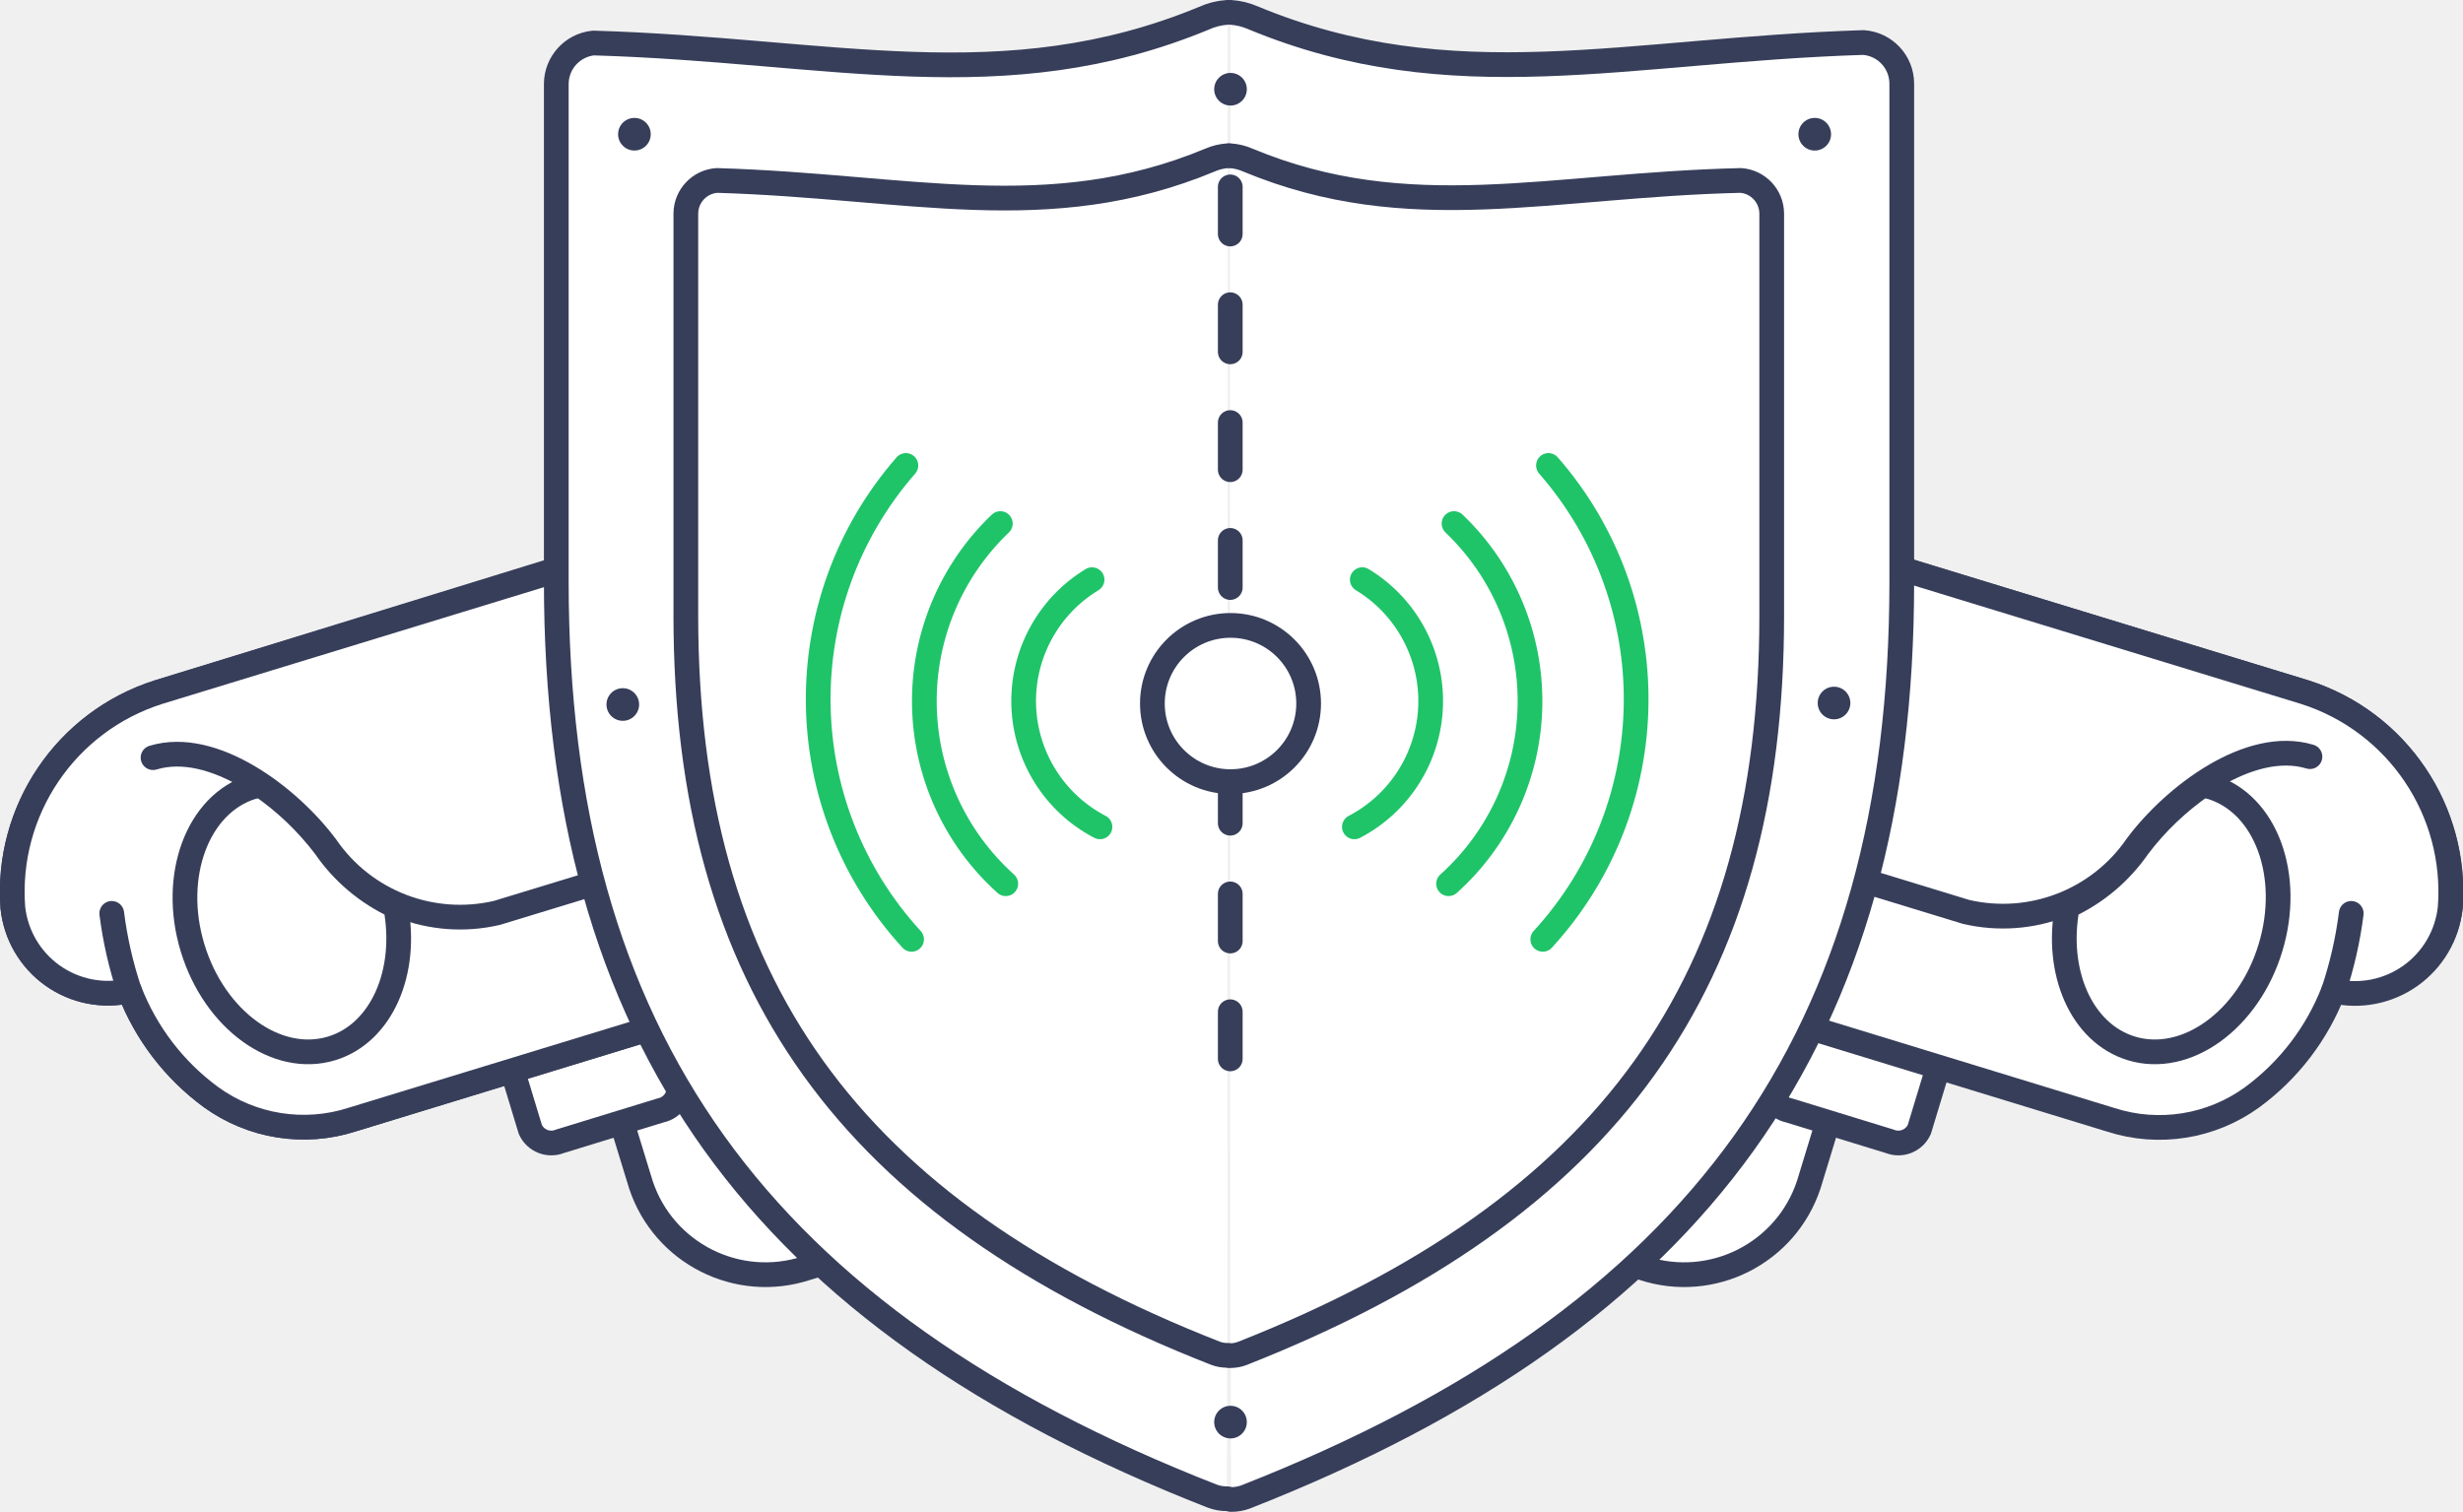
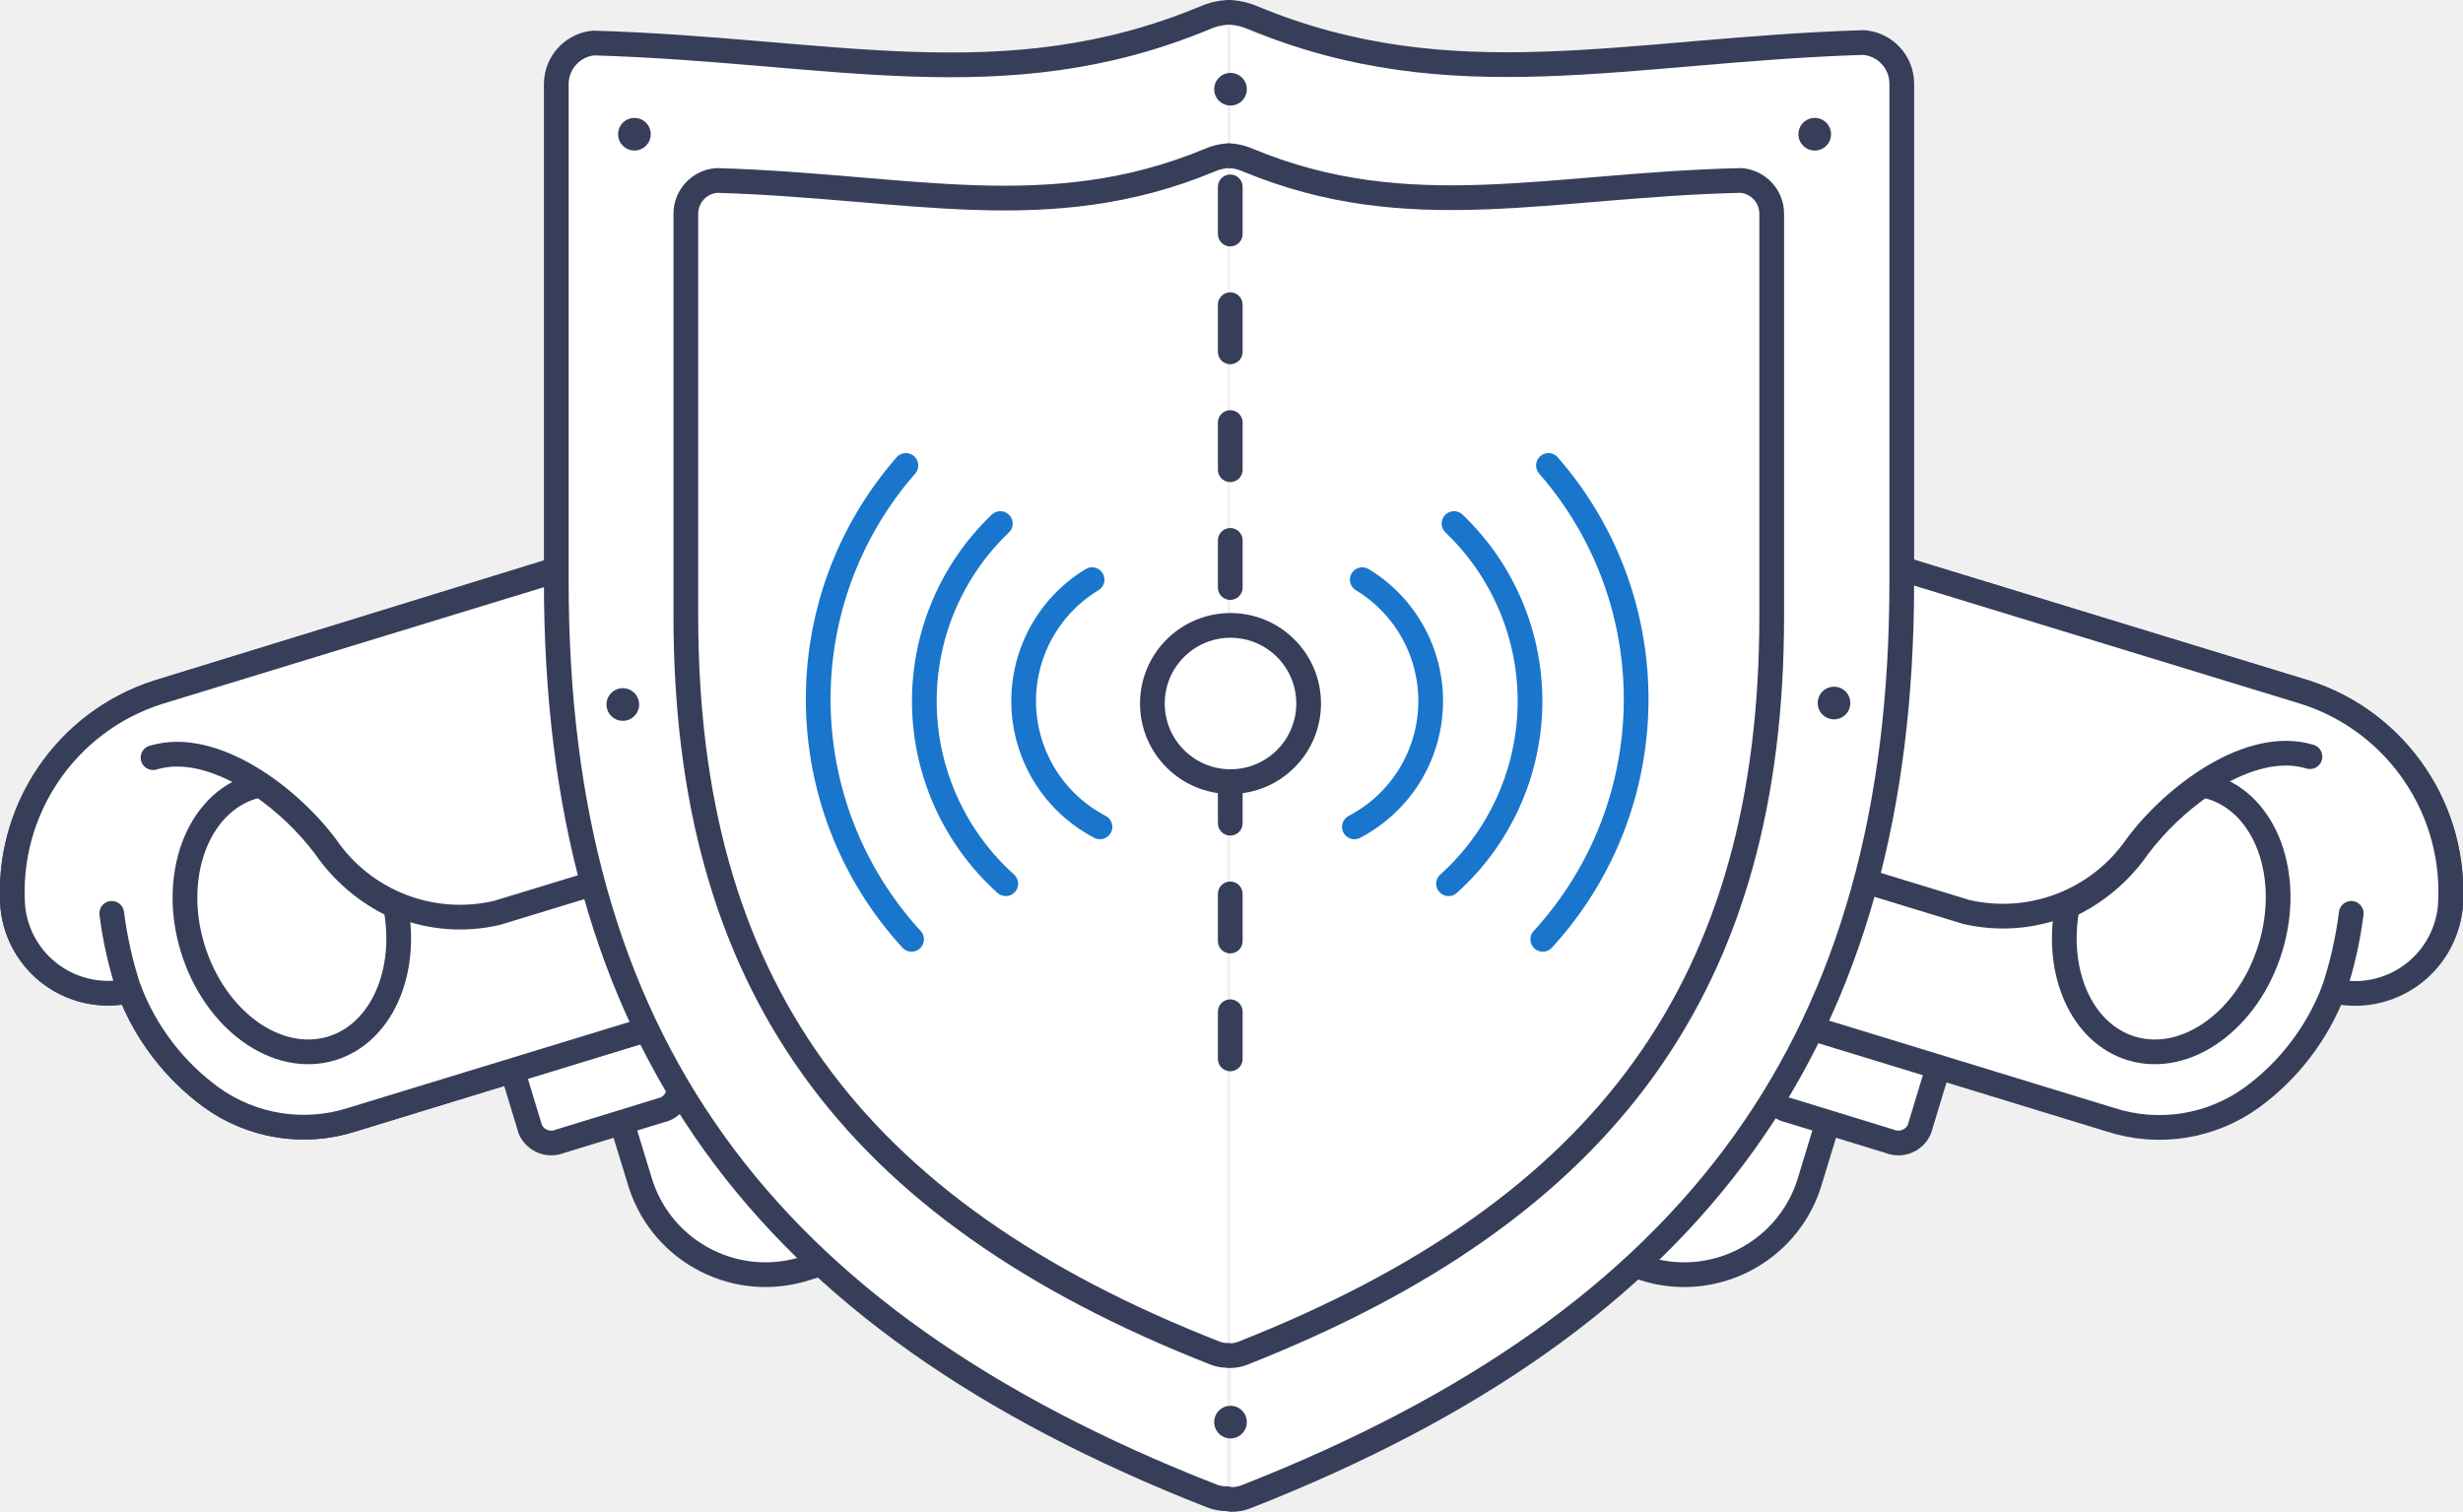
<svg xmlns="http://www.w3.org/2000/svg" width="99.62" height="61.13" viewBox="0 0 99.62 61.13">
  <g id="Layer_2" data-name="Layer 2">
    <g id="Benefits_-_1200" data-name="Benefits - 1200">
      <g id="Better_Way" data-name="Better Way">
        <g id="Detect">
          <g id="siem_-_med" data-name="siem - med">
            <g>
              <path d="M53.66,44.92a2.4,2.4,0,0,1,3-1.54l4.67,1.43a2.4,2.4,0,0,1,1.64,3L61.39,53a2.4,2.4,0,0,1-3,1.54L53.7,53.14a2.4,2.4,0,0,1-1.64-3Z" style="fill: #fff;stroke: #373e5a;stroke-linecap: round;stroke-linejoin: round" />
              <path d="M56.86,48.36l9.6,2.94a5.31,5.31,0,0,0,6.7-3.38L76,38.62" style="fill: #fff;stroke: #373e5a;stroke-linecap: round;stroke-linejoin: round" />
              <path d="M72.54,40.85l-.91,3a.93.93,0,0,0,.73,1.07l4.07,1.25a.93.93,0,0,0,1.2-.48l.91-3Z" style="fill: #fff;stroke: #373e5a;stroke-linecap: round;stroke-linejoin: round" />
              <path d="M99.11,36.72A8.48,8.48,0,0,0,93.22,28l-22.1-6.76C64,19.06,59.18,22.72,57,30l2.82.86h-.07c-.1,4,2,7.16,5.1,8.11l20.51,6.28a6.39,6.39,0,0,0,5.72-.91,9.65,9.65,0,0,0,3.29-4.3A3.87,3.87,0,0,0,99.11,36.72Z" style="fill: #fff;stroke: #373e5a;stroke-linecap: round;stroke-linejoin: round" />
              <path d="M59.76,30.91c-.1,4,2,7.16,5.1,8.11l20.51,6.28a6.39,6.39,0,0,0,5.72-.91,9.65,9.65,0,0,0,3.29-4.3,3.87,3.87,0,0,0,4.72-3.36A8.48,8.48,0,0,0,93.22,28l-22.1-6.76C64,19.06,59.18,22.72,57,30l22.52,6.89a6.57,6.57,0,0,0,6.91-2.68c1.49-2,4.56-4.34,7-3.6" style="fill: #fff;stroke: #373e5a;stroke-linecap: round;stroke-linejoin: round" />
              <path d="M89.44,31.84l-.35-.08a11.36,11.36,0,0,0-2.6,2.48,7.08,7.08,0,0,1-2.87,2.42c-.51,2.65.56,5.13,2.58,5.75,2.22.68,4.74-1.14,5.63-4.06S91.65,32.52,89.44,31.84Z" style="fill: #fff;stroke: #373e5a;stroke-linecap: round;stroke-linejoin: round" />
              <path d="M95.1,36.95a16.36,16.36,0,0,1-.71,3.12" style="fill: #fff;stroke: #373e5a;stroke-linecap: round;stroke-linejoin: round" />
            </g>
            <g>
              <path d="M46,44.92a2.4,2.4,0,0,0-3-1.54l-4.67,1.43a2.4,2.4,0,0,0-1.64,3L38.24,53a2.4,2.4,0,0,0,3,1.54l4.67-1.43a2.4,2.4,0,0,0,1.64-3Z" style="fill: #fff;stroke: #373e5a;stroke-linecap: round;stroke-linejoin: round" />
              <path d="M42.22,48.36l-9.6,2.94a5.31,5.31,0,0,1-6.7-3.38l-2.85-9.3" style="fill: #fff;stroke: #373e5a;stroke-linecap: round;stroke-linejoin: round" />
              <path d="M26.54,40.85l.91,3a.93.93,0,0,1-.73,1.07l-4.07,1.25a.93.93,0,0,1-1.2-.48l-.91-3Z" style="fill: #fff;stroke: #373e5a;stroke-linecap: round;stroke-linejoin: round" />
              <path d="M5.24,40.08a9.65,9.65,0,0,0,3.29,4.3,6.39,6.39,0,0,0,5.72.91L34.76,39c3.1-.95,5.2-4.09,5.1-8.11h-.07L42.62,30c-2.18-7.33-7-11-14.11-8.82L6.41,28A8.48,8.48,0,0,0,.52,36.72,3.87,3.87,0,0,0,5.24,40.08Z" style="fill: #fff;stroke: #373e5a;stroke-linecap: round;stroke-linejoin: round" />
              <path d="M39.86,30.91c.1,4-2,7.16-5.1,8.11L14.25,45.29a6.39,6.39,0,0,1-5.72-.91,9.65,9.65,0,0,1-3.29-4.3A3.87,3.87,0,0,1,.52,36.72,8.48,8.48,0,0,1,6.41,28l22.1-6.76c7.09-2.17,11.94,1.49,14.11,8.82L20.1,36.93a6.57,6.57,0,0,1-6.91-2.68c-1.49-2-4.56-4.34-7-3.6" style="fill: #fff;stroke: #373e5a;stroke-linecap: round;stroke-linejoin: round" />
              <path d="M10.19,31.84l.35-.08a11.36,11.36,0,0,1,2.6,2.48A7.08,7.08,0,0,0,16,36.66c.51,2.65-.56,5.13-2.58,5.75-2.22.68-4.74-1.14-5.63-4.06S8,32.52,10.19,31.84Z" style="fill: #fff;stroke: #373e5a;stroke-linecap: round;stroke-linejoin: round" />
              <path d="M4.52,36.95a16.36,16.36,0,0,0,.71,3.12" style="fill: #fff;stroke: #373e5a;stroke-linecap: round;stroke-linejoin: round" />
            </g>
            <g>
              <path d="M49.77.5a2.68,2.68,0,0,1,.91.22c8.08,3.35,15.09,1.3,24.69,1h0a1.67,1.67,0,0,1,1.55,1.66V23.55c0,18.38-8.18,29.79-26.52,37a1.66,1.66,0,0,1-.61.11" style="fill: #fff;stroke: #373e5a;stroke-linecap: round;stroke-linejoin: round" />
              <path d="M49.63,60.63a1.66,1.66,0,0,1-.61-.11c-18.34-7.18-26.52-18.58-26.52-37V3.39A1.67,1.67,0,0,1,24,1.74h0c9.6.28,16.61,2.34,24.69-1A2.68,2.68,0,0,1,49.65.5" style="fill: #fff;stroke: #373e5a;stroke-linecap: round;stroke-linejoin: round" />
            </g>
            <g>
              <path d="M49.75,6.3a2.17,2.17,0,0,1,.73.18c6.52,2.71,12.18,1,19.93.82h0a1.35,1.35,0,0,1,1.25,1.34V24.91c0,14.84-6.6,24-21.41,29.84a1.34,1.34,0,0,1-.49.09" style="fill: #fff;stroke: #373e5a;stroke-linecap: round;stroke-linejoin: round" />
              <path d="M49.64,54.83a1.34,1.34,0,0,1-.49-.09c-14.8-5.8-21.41-15-21.41-29.84V8.63A1.35,1.35,0,0,1,29,7.3h0c7.75.23,13.41,1.89,19.93-.82a2.17,2.17,0,0,1,.73-.18" style="fill: #fff;stroke: #373e5a;stroke-linecap: round;stroke-linejoin: round" />
            </g>
            <line x1="49.76" y1="7.56" x2="49.76" y2="45.42" style="fill: none;stroke: #373e5a;stroke-linecap: round;stroke-linejoin: round;stroke-dasharray: 1.907,2.86" />
            <circle cx="49.77" cy="28.46" r="3.16" style="fill: #fff;stroke: #373e5a;stroke-linecap: round;stroke-linejoin: round" />
            <g>
-               <path d="M40.68,35.75a9.93,9.93,0,0,1-.22-14.57" style="fill: none;stroke: #1fc469;stroke-linecap: round;stroke-linejoin: round" />
-               <path d="M36.87,38a14.38,14.38,0,0,1-.23-19.17" style="fill: none;stroke: #1fc469;stroke-linecap: round;stroke-linejoin: round" />
-               <path d="M44.49,33.45a5.74,5.74,0,0,1-.32-10" style="fill: none;stroke: #1fc469;stroke-linecap: round;stroke-linejoin: round" />
+               <path d="M40.68,35.75a9.93,9.93,0,0,1-.22-14.57" style="fill: none;stroke: #1976CC;stroke-linecap: round;stroke-linejoin: round" />
+               <path d="M36.87,38a14.38,14.38,0,0,1-.23-19.17" style="fill: none;stroke: #1976CC;stroke-linecap: round;stroke-linejoin: round" />
+               <path d="M44.49,33.45a5.74,5.74,0,0,1-.32-10" style="fill: none;stroke: #1976CC;stroke-linecap: round;stroke-linejoin: round" />
            </g>
            <g>
-               <path d="M58.59,35.75a9.93,9.93,0,0,0,.22-14.57" style="fill: none;stroke: #1fc469;stroke-linecap: round;stroke-linejoin: round" />
-               <path d="M62.4,38a14.38,14.38,0,0,0,.23-19.17" style="fill: none;stroke: #1fc469;stroke-linecap: round;stroke-linejoin: round" />
-               <path d="M54.78,33.45a5.74,5.74,0,0,0,.32-10" style="fill: none;stroke: #1fc469;stroke-linecap: round;stroke-linejoin: round" />
+               <path d="M58.59,35.75a9.93,9.93,0,0,0,.22-14.57" style="fill: none;stroke: #1976CC;stroke-linecap: round;stroke-linejoin: round" />
+               <path d="M62.4,38a14.38,14.38,0,0,0,.23-19.17" style="fill: none;stroke: #1976CC;stroke-linecap: round;stroke-linejoin: round" />
+               <path d="M54.78,33.45a5.74,5.74,0,0,0,.32-10" style="fill: none;stroke: #1976CC;stroke-linecap: round;stroke-linejoin: round" />
            </g>
            <circle cx="49.77" cy="57.53" r="0.66" style="fill: #373e5a" />
            <circle cx="25.66" cy="5.43" r="0.66" style="fill: #373e5a" />
            <circle cx="73.4" cy="5.43" r="0.66" style="fill: #373e5a" />
            <circle cx="49.77" cy="3.61" r="0.66" style="fill: #373e5a" />
            <circle cx="25.19" cy="28.5" r="0.66" style="fill: #373e5a" />
            <circle cx="74.18" cy="28.44" r="0.66" style="fill: #373e5a" />
          </g>
        </g>
      </g>
    </g>
  </g>
</svg>
